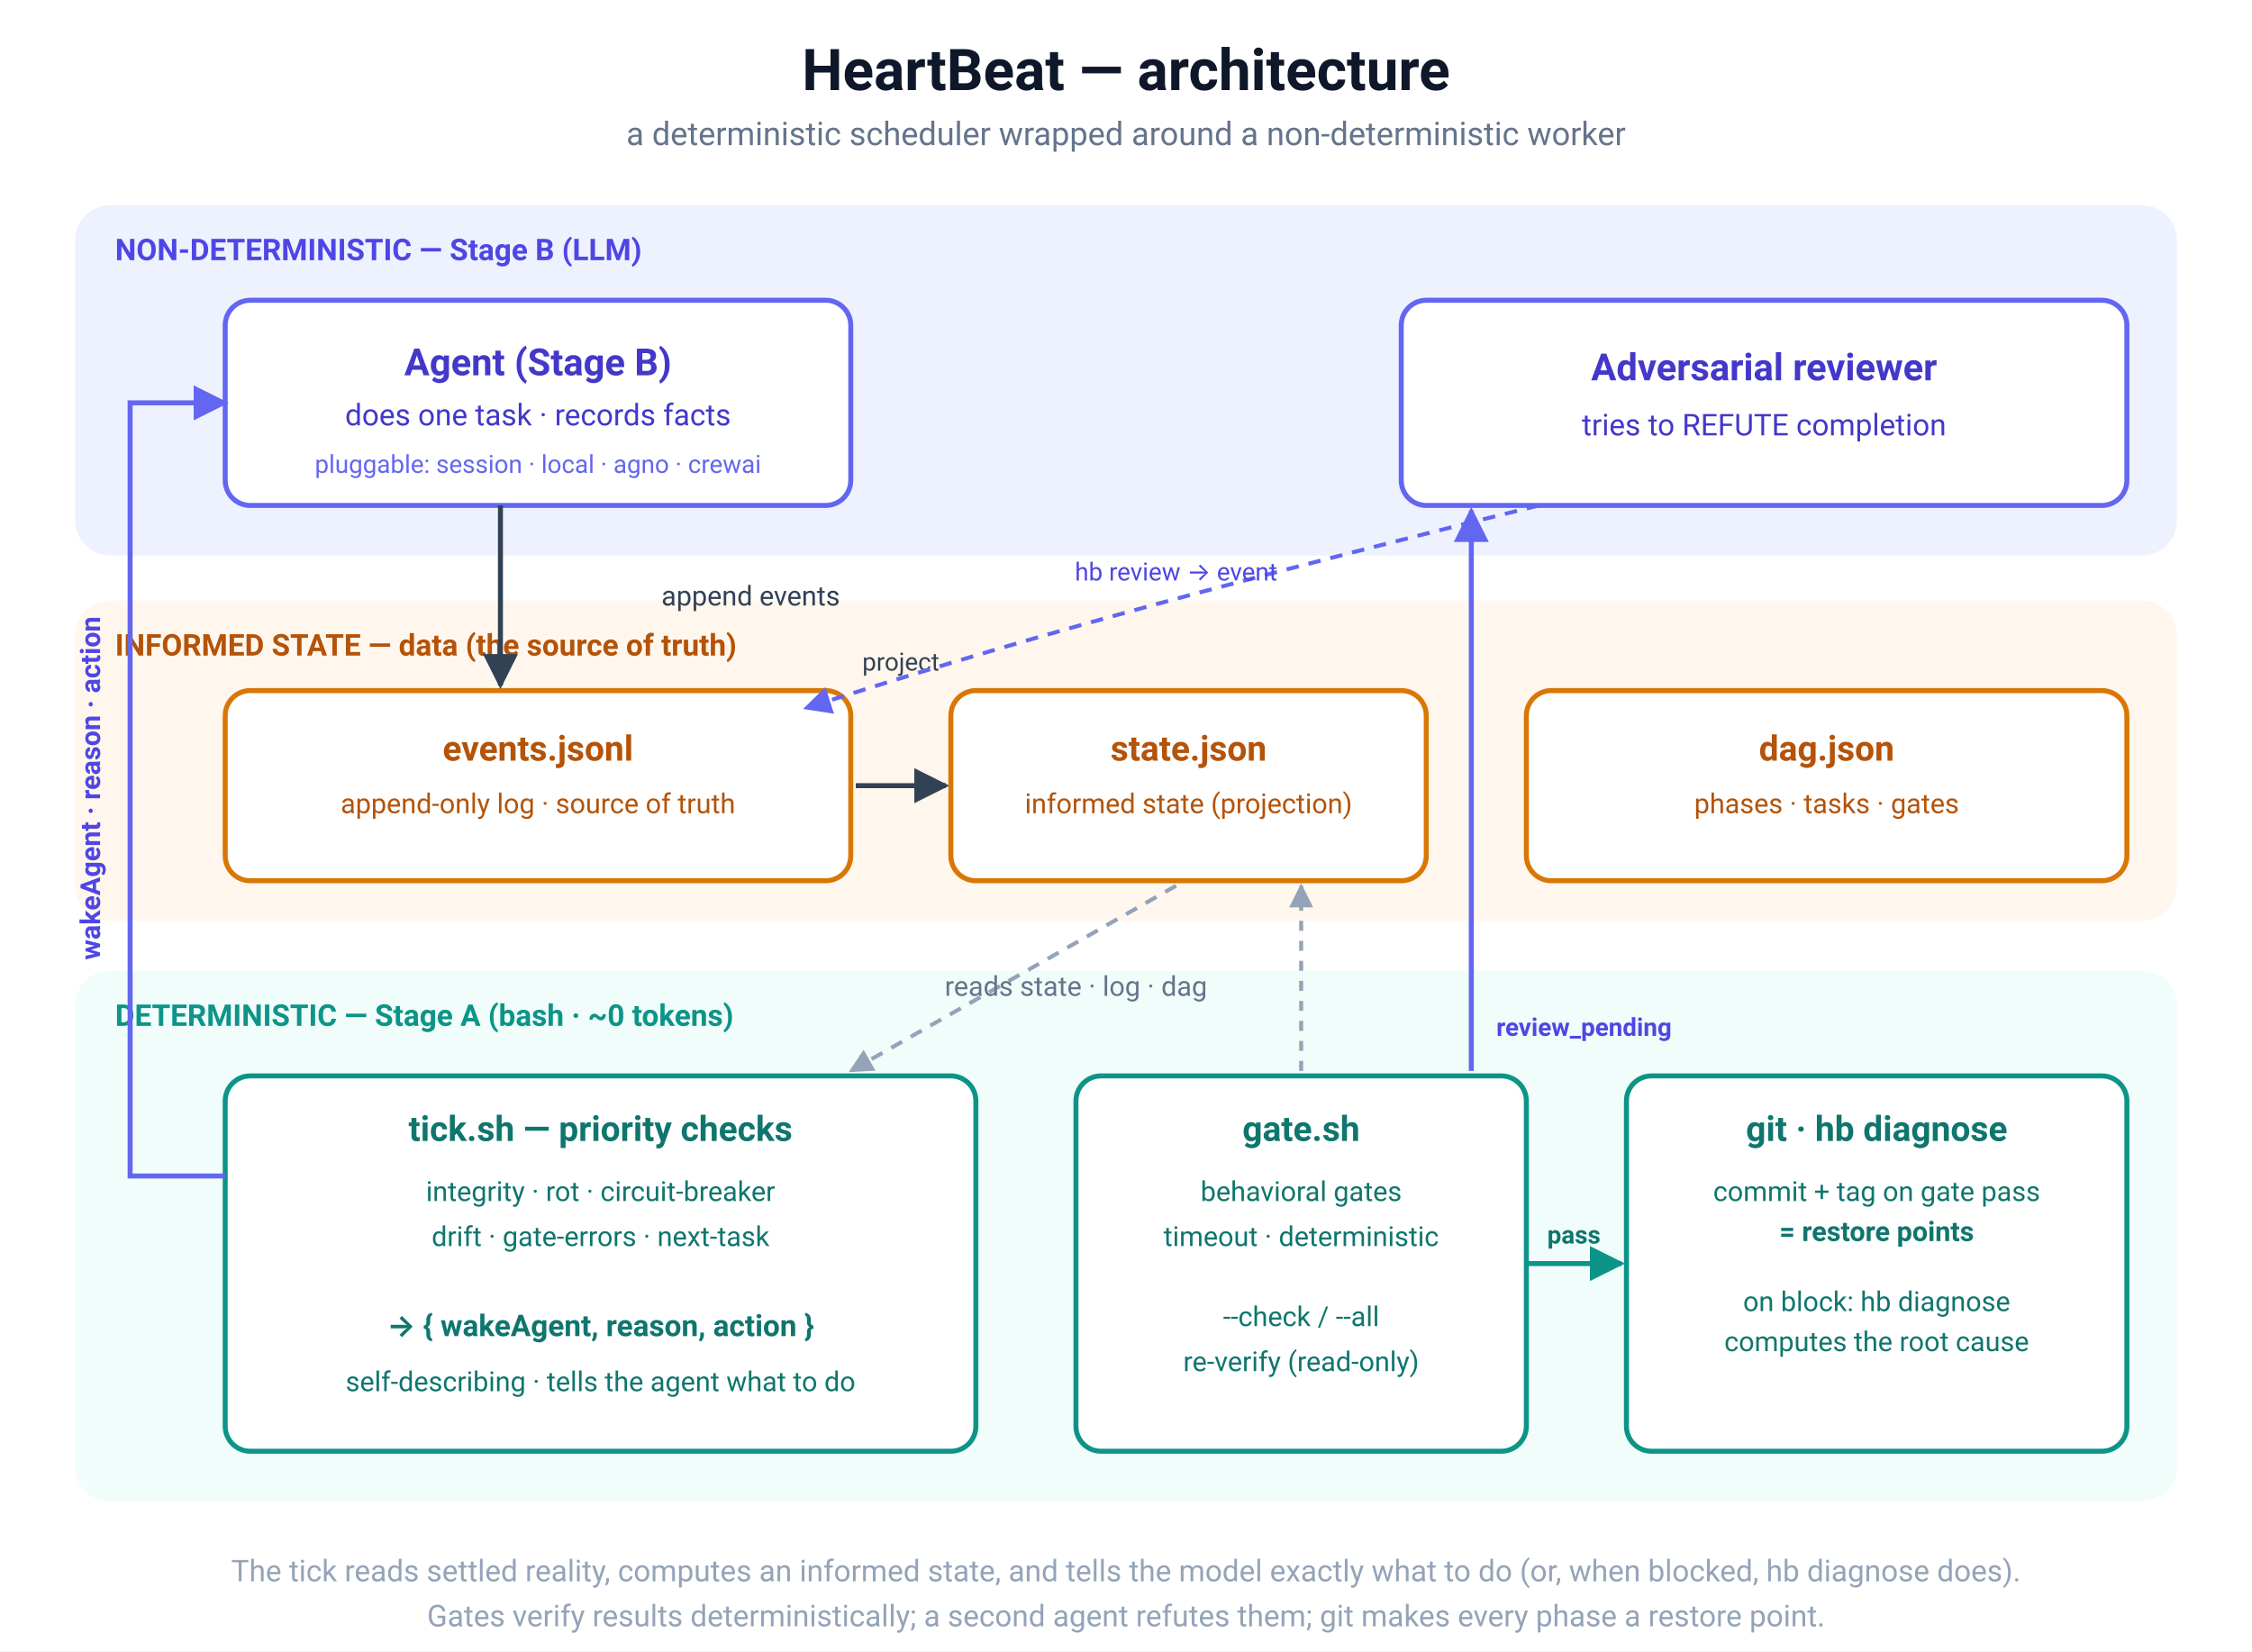
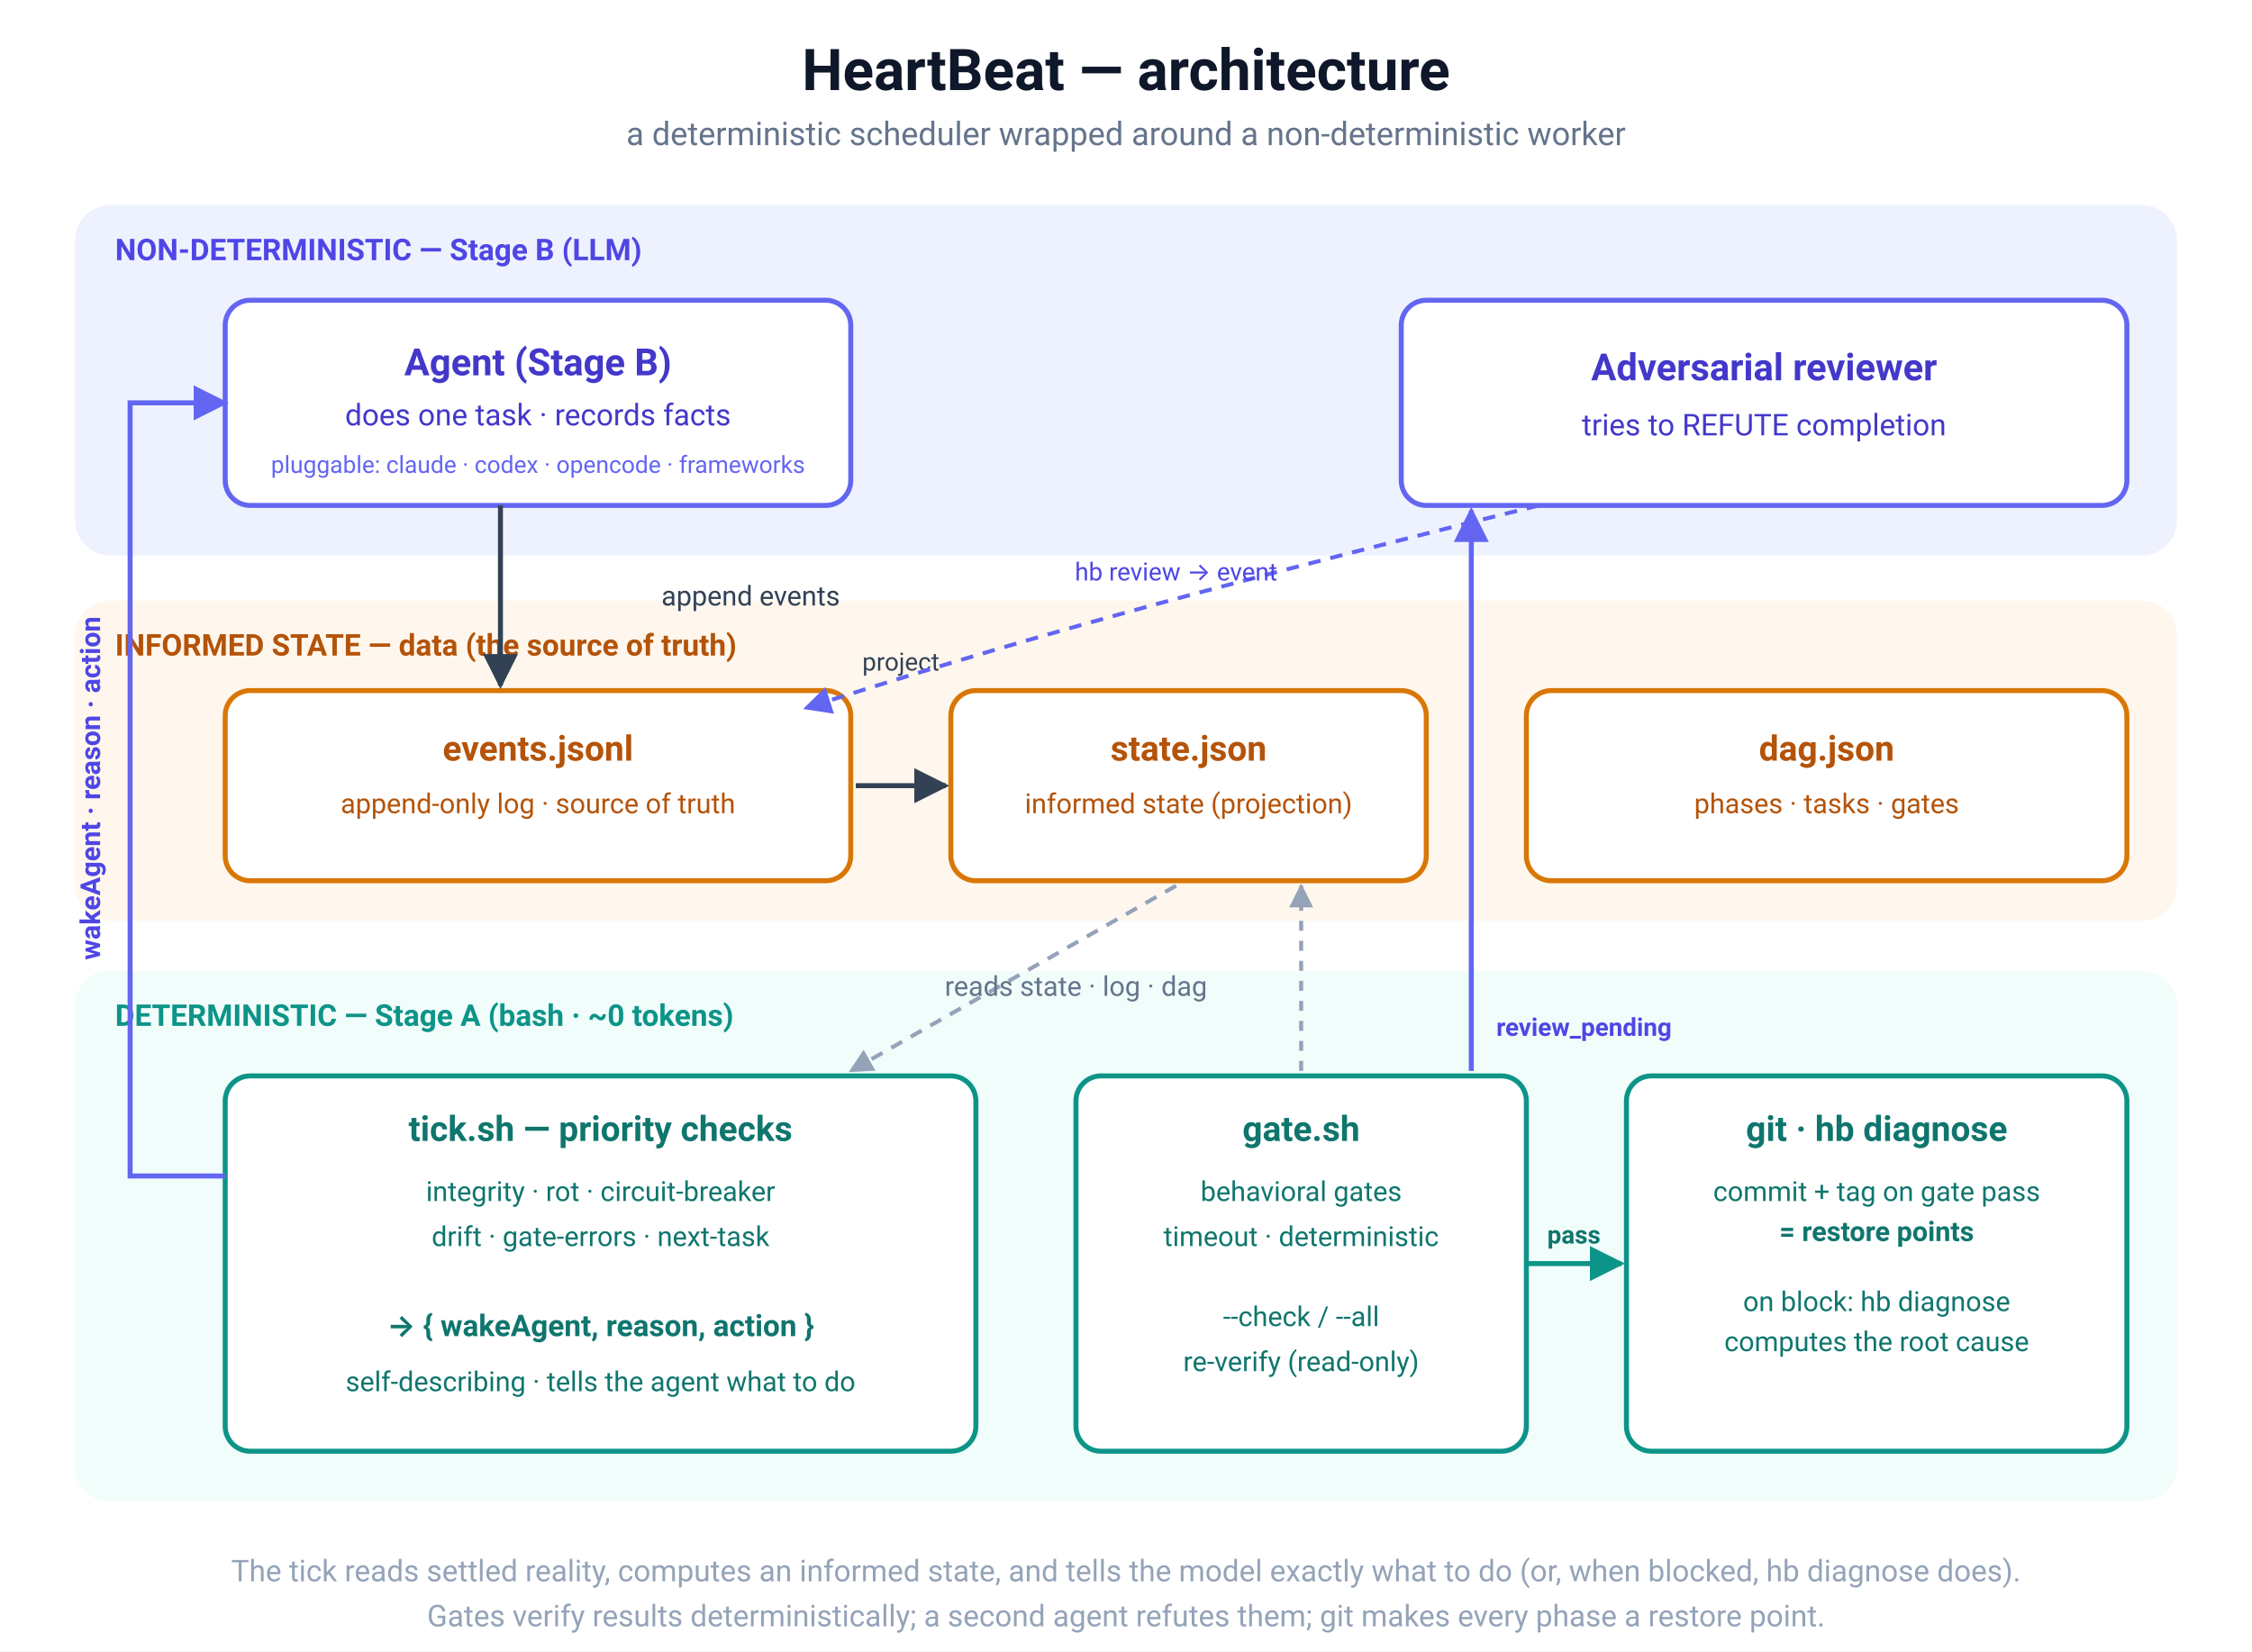
<svg xmlns="http://www.w3.org/2000/svg" viewBox="0 0 900 660" font-family="system-ui, -apple-system, Segoe UI, Roboto, sans-serif">
  <defs>
    <marker id="a" viewBox="0 0 10 10" refX="9" refY="5" markerWidth="7" markerHeight="7" orient="auto">
      <path d="M0,0 L10,5 L0,10 z" fill="#334155" />
    </marker>
    <marker id="ai" viewBox="0 0 10 10" refX="9" refY="5" markerWidth="7" markerHeight="7" orient="auto">
      <path d="M0,0 L10,5 L0,10 z" fill="#6366f1" />
    </marker>
    <marker id="at" viewBox="0 0 10 10" refX="9" refY="5" markerWidth="7" markerHeight="7" orient="auto">
      <path d="M0,0 L10,5 L0,10 z" fill="#0d9488" />
    </marker>
    <marker id="ag" viewBox="0 0 10 10" refX="9" refY="5" markerWidth="6" markerHeight="6" orient="auto">
      <path d="M0,0 L10,5 L0,10 z" fill="#94a3b8" />
    </marker>
  </defs>
  <rect width="900" height="660" fill="#ffffff" />
  <text x="450" y="36" text-anchor="middle" font-size="23" font-weight="700" fill="#0f172a">HeartBeat — architecture</text>
  <text x="450" y="58" text-anchor="middle" font-size="13" fill="#64748b">a deterministic scheduler wrapped around a non-deterministic worker</text>
  <rect x="30" y="82" width="840" height="140" rx="14" fill="#eef2ff" />
  <rect x="30" y="240" width="840" height="128" rx="14" fill="#fff7ed" />
  <rect x="30" y="388" width="840" height="212" rx="14" fill="#f0fdfa" />
  <text x="46" y="104" font-size="12" font-weight="700" fill="#4f46e5">NON-DETERMINISTIC — Stage B (LLM)</text>
  <text x="46" y="262" font-size="12" font-weight="700" fill="#b45309">INFORMED STATE — data (the source of truth)</text>
  <text x="46" y="410" font-size="12" font-weight="700" fill="#0d9488">DETERMINISTIC — Stage A (bash · ~0 tokens)</text>
  <rect x="90" y="120" width="250" height="82" rx="10" fill="#ffffff" stroke="#6366f1" stroke-width="2" />
  <text x="215" y="150" text-anchor="middle" font-size="15" font-weight="700" fill="#4338ca">Agent (Stage B)</text>
  <text x="215" y="170" text-anchor="middle" font-size="12" fill="#4338ca">does one task · records facts</text>
-   <text x="215" y="189" text-anchor="middle" font-size="10" fill="#6366f1">pluggable: session · local · agno · crewai</text>
+   <text x="215" y="189" text-anchor="middle" font-size="9.5" fill="#6366f1">pluggable: claude · codex · opencode · frameworks</text>
  <rect x="560" y="120" width="290" height="82" rx="10" fill="#ffffff" stroke="#6366f1" stroke-width="2" />
  <text x="705" y="152" text-anchor="middle" font-size="15" font-weight="700" fill="#4338ca">Adversarial reviewer</text>
  <text x="705" y="174" text-anchor="middle" font-size="12" fill="#4338ca">tries to REFUTE completion</text>
  <rect x="90" y="276" width="250" height="76" rx="10" fill="#ffffff" stroke="#d97706" stroke-width="2" />
  <text x="215" y="304" text-anchor="middle" font-size="14" font-weight="700" fill="#b45309">events.jsonl</text>
  <text x="215" y="325" text-anchor="middle" font-size="11" fill="#b45309">append-only log · source of truth</text>
  <rect x="380" y="276" width="190" height="76" rx="10" fill="#ffffff" stroke="#d97706" stroke-width="2" />
  <text x="475" y="304" text-anchor="middle" font-size="14" font-weight="700" fill="#b45309">state.json</text>
  <text x="475" y="325" text-anchor="middle" font-size="11" fill="#b45309">informed state (projection)</text>
  <rect x="610" y="276" width="240" height="76" rx="10" fill="#ffffff" stroke="#d97706" stroke-width="2" />
  <text x="730" y="304" text-anchor="middle" font-size="14" font-weight="700" fill="#b45309">dag.json</text>
  <text x="730" y="325" text-anchor="middle" font-size="11" fill="#b45309">phases · tasks · gates</text>
  <rect x="90" y="430" width="300" height="150" rx="10" fill="#ffffff" stroke="#0d9488" stroke-width="2" />
  <text x="240" y="456" text-anchor="middle" font-size="14" font-weight="700" fill="#0f766e">tick.sh — priority checks</text>
  <text x="240" y="480" text-anchor="middle" font-size="11" fill="#0f766e">integrity · rot · circuit-breaker</text>
  <text x="240" y="498" text-anchor="middle" font-size="11" fill="#0f766e">drift · gate-errors · next-task</text>
  <text x="240" y="534" text-anchor="middle" font-size="12" font-weight="700" fill="#0f766e">→ { wakeAgent, reason, action }</text>
  <text x="240" y="556" text-anchor="middle" font-size="11" fill="#0f766e">self-describing · tells the agent what to do</text>
  <rect x="430" y="430" width="180" height="150" rx="10" fill="#ffffff" stroke="#0d9488" stroke-width="2" />
  <text x="520" y="456" text-anchor="middle" font-size="14" font-weight="700" fill="#0f766e">gate.sh</text>
  <text x="520" y="480" text-anchor="middle" font-size="11" fill="#0f766e">behavioral gates</text>
  <text x="520" y="498" text-anchor="middle" font-size="11" fill="#0f766e">timeout · deterministic</text>
  <text x="520" y="530" text-anchor="middle" font-size="11" fill="#0f766e">--check / --all</text>
  <text x="520" y="548" text-anchor="middle" font-size="11" fill="#0f766e">re-verify (read-only)</text>
  <rect x="650" y="430" width="200" height="150" rx="10" fill="#ffffff" stroke="#0d9488" stroke-width="2" />
  <text x="750" y="456" text-anchor="middle" font-size="14" font-weight="700" fill="#0f766e">git · hb diagnose</text>
  <text x="750" y="480" text-anchor="middle" font-size="11" fill="#0f766e">commit + tag on gate pass</text>
  <text x="750" y="496" text-anchor="middle" font-size="11" font-weight="700" fill="#0f766e">= restore points</text>
  <text x="750" y="524" text-anchor="middle" font-size="11" fill="#0f766e">on block: hb diagnose</text>
  <text x="750" y="540" text-anchor="middle" font-size="11" fill="#0f766e">computes the root cause</text>
  <path d="M90,470 L52,470 L52,161 L90,161" fill="none" stroke="#6366f1" stroke-width="2" marker-end="url(#ai)" />
  <text x="40" y="315" transform="rotate(-90 40 315)" text-anchor="middle" font-size="11" font-weight="600" fill="#4f46e5">wakeAgent · reason · action</text>
  <line x1="200" y1="202" x2="200" y2="274" stroke="#334155" stroke-width="2" marker-end="url(#a)" />
  <text x="300" y="242" text-anchor="middle" font-size="11" fill="#334155">append events</text>
  <line x1="342" y1="314" x2="378" y2="314" stroke="#334155" stroke-width="2" marker-end="url(#a)" />
  <text x="360" y="268" text-anchor="middle" font-size="10" fill="#334155">project</text>
  <path d="M470,354 L340,428" fill="none" stroke="#94a3b8" stroke-width="1.6" stroke-dasharray="5 4" marker-end="url(#ag)" />
  <text x="430" y="398" text-anchor="middle" font-size="11" fill="#64748b">reads state · log · dag</text>
  <path d="M588,428 L588,204" fill="none" stroke="#6366f1" stroke-width="2" marker-end="url(#ai)" />
  <text x="598" y="414" text-anchor="start" font-size="10" font-weight="600" fill="#4f46e5">review_pending</text>
  <path d="M615,202 C470,238 400,258 322,283" fill="none" stroke="#6366f1" stroke-width="1.6" stroke-dasharray="5 4" marker-end="url(#ai)" />
  <text x="470" y="232" text-anchor="middle" font-size="10" fill="#4f46e5">hb review → event</text>
  <line x1="610" y1="505" x2="648" y2="505" stroke="#0d9488" stroke-width="2" marker-end="url(#at)" />
  <text x="629" y="497" text-anchor="middle" font-size="10" font-weight="600" fill="#0f766e">pass</text>
  <path d="M520,428 L520,354" fill="none" stroke="#94a3b8" stroke-width="1.6" stroke-dasharray="4 4" marker-end="url(#ag)" />
  <text x="450" y="632" text-anchor="middle" font-size="12" fill="#94a3b8">The tick reads settled reality, computes an informed state, and tells the model exactly what to do (or, when blocked, hb diagnose does).</text>
  <text x="450" y="650" text-anchor="middle" font-size="12" fill="#94a3b8">Gates verify results deterministically; a second agent refutes them; git makes every phase a restore point.</text>
</svg>
